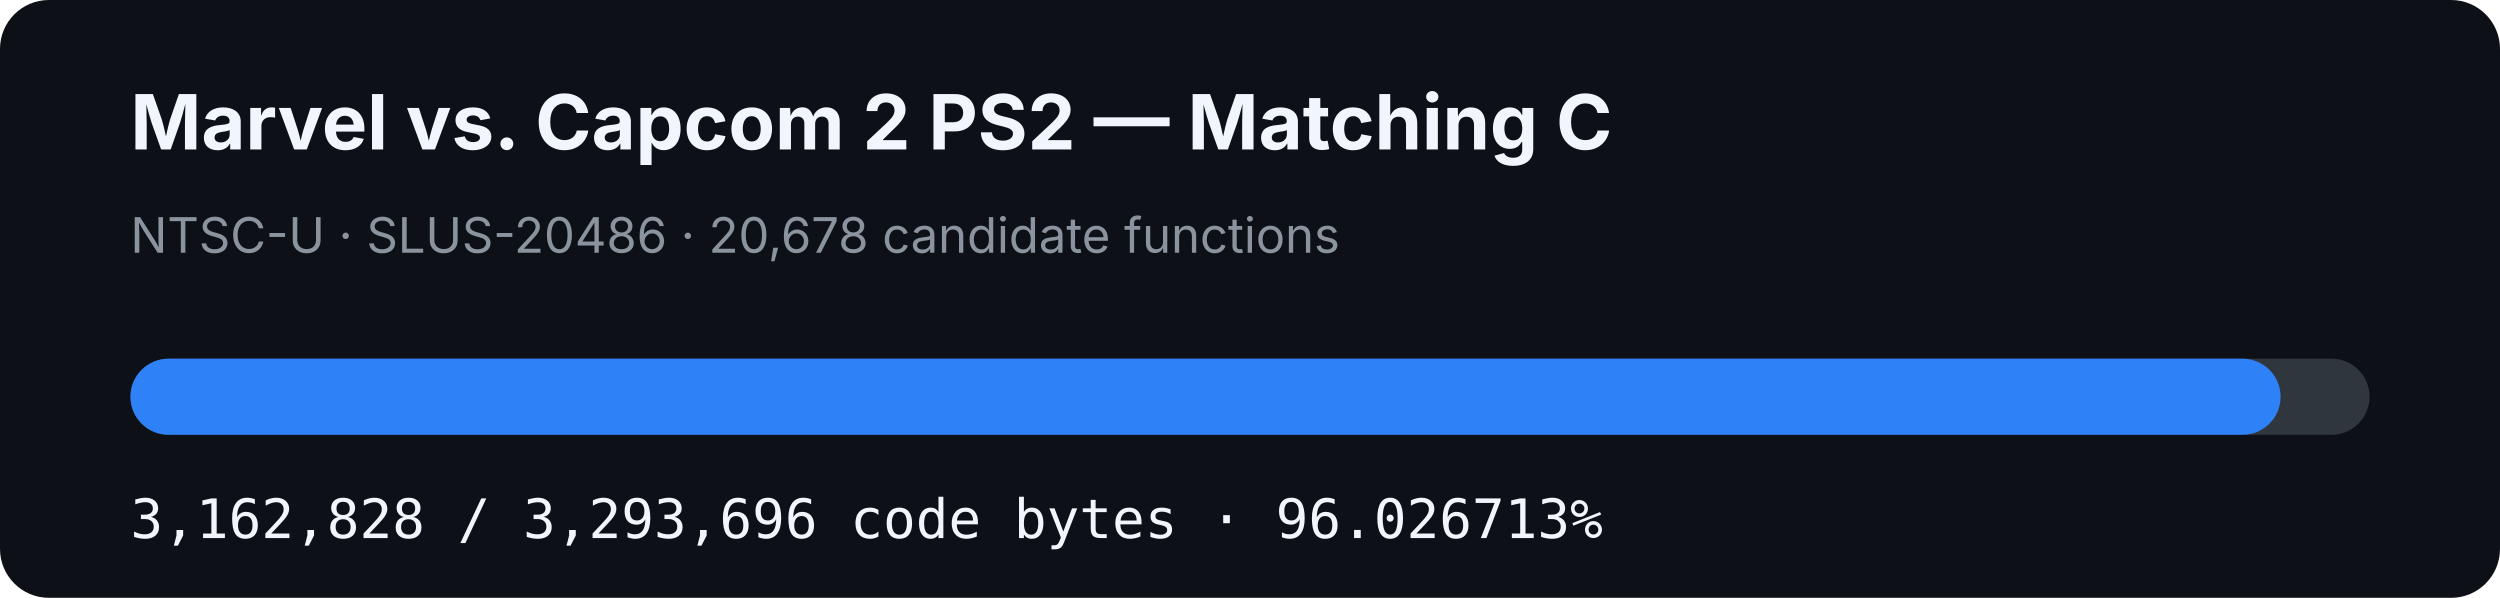
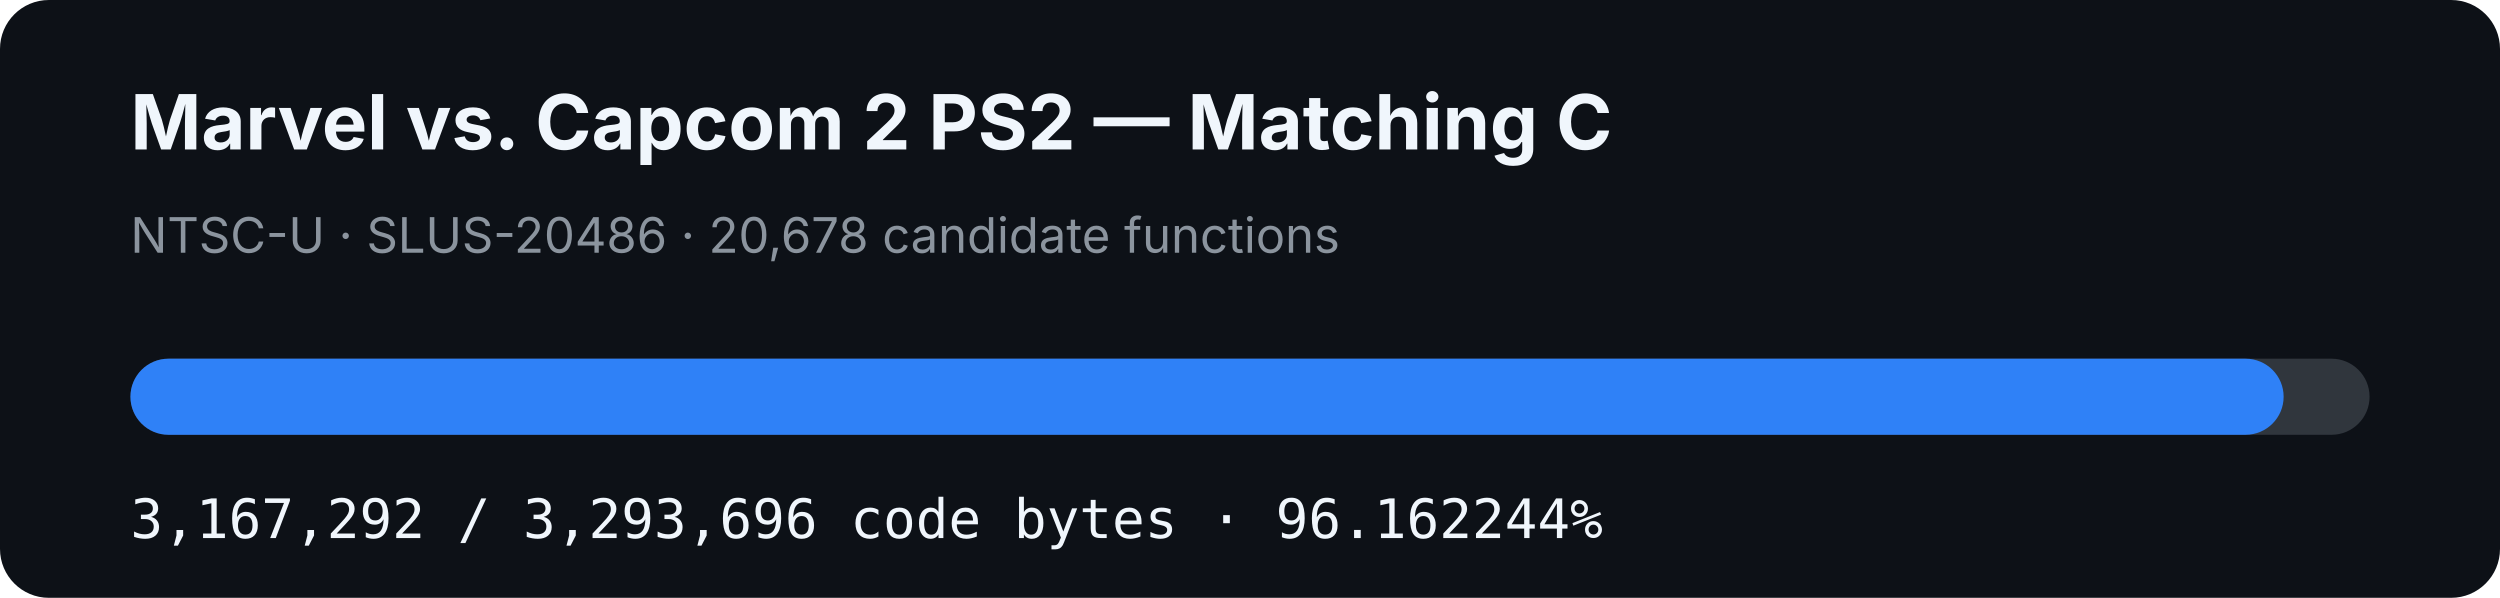
- <svg xmlns="http://www.w3.org/2000/svg" width="920" height="220" viewBox="0 0 920 220" role="img" aria-label="MVC2 PS2 matching C progress: 96.026713%">
+ <svg xmlns="http://www.w3.org/2000/svg" width="920" height="220" viewBox="0 0 920 220" role="img" aria-label="MVC2 PS2 matching C progress: 96.162244%">
  <rect width="920" height="220" rx="18" fill="#0d1117" />
  <text x="48" y="55" fill="#f0f6fc" font-family="-apple-system,BlinkMacSystemFont,Segoe UI,sans-serif" font-size="28" font-weight="700">Marvel vs. Capcom 2 PS2 — Matching C</text>
  <text x="48" y="93" fill="#8b949e" font-family="-apple-system,BlinkMacSystemFont,Segoe UI,sans-serif" font-size="18">NTSC-U · SLUS-20486 · 20,678 candidate functions</text>
  <rect x="48" y="132" width="824" height="28" rx="14" fill="#30363d" />
-   <rect x="48" y="132" width="791.26" height="28" rx="14" fill="#2f81f7" />
-   <text x="48" y="198" fill="#f0f6fc" font-family="ui-monospace,SFMono-Regular,Menlo,monospace" font-size="20">3,162,828 / 3,293,696 code bytes · 96.026713%</text>
+   <rect x="48" y="132" width="792.377" height="28" rx="14" fill="#2f81f7" />
+   <text x="48" y="198" fill="#f0f6fc" font-family="ui-monospace,SFMono-Regular,Menlo,monospace" font-size="20">3,167,292 / 3,293,696 code bytes · 96.162244%</text>
</svg>
